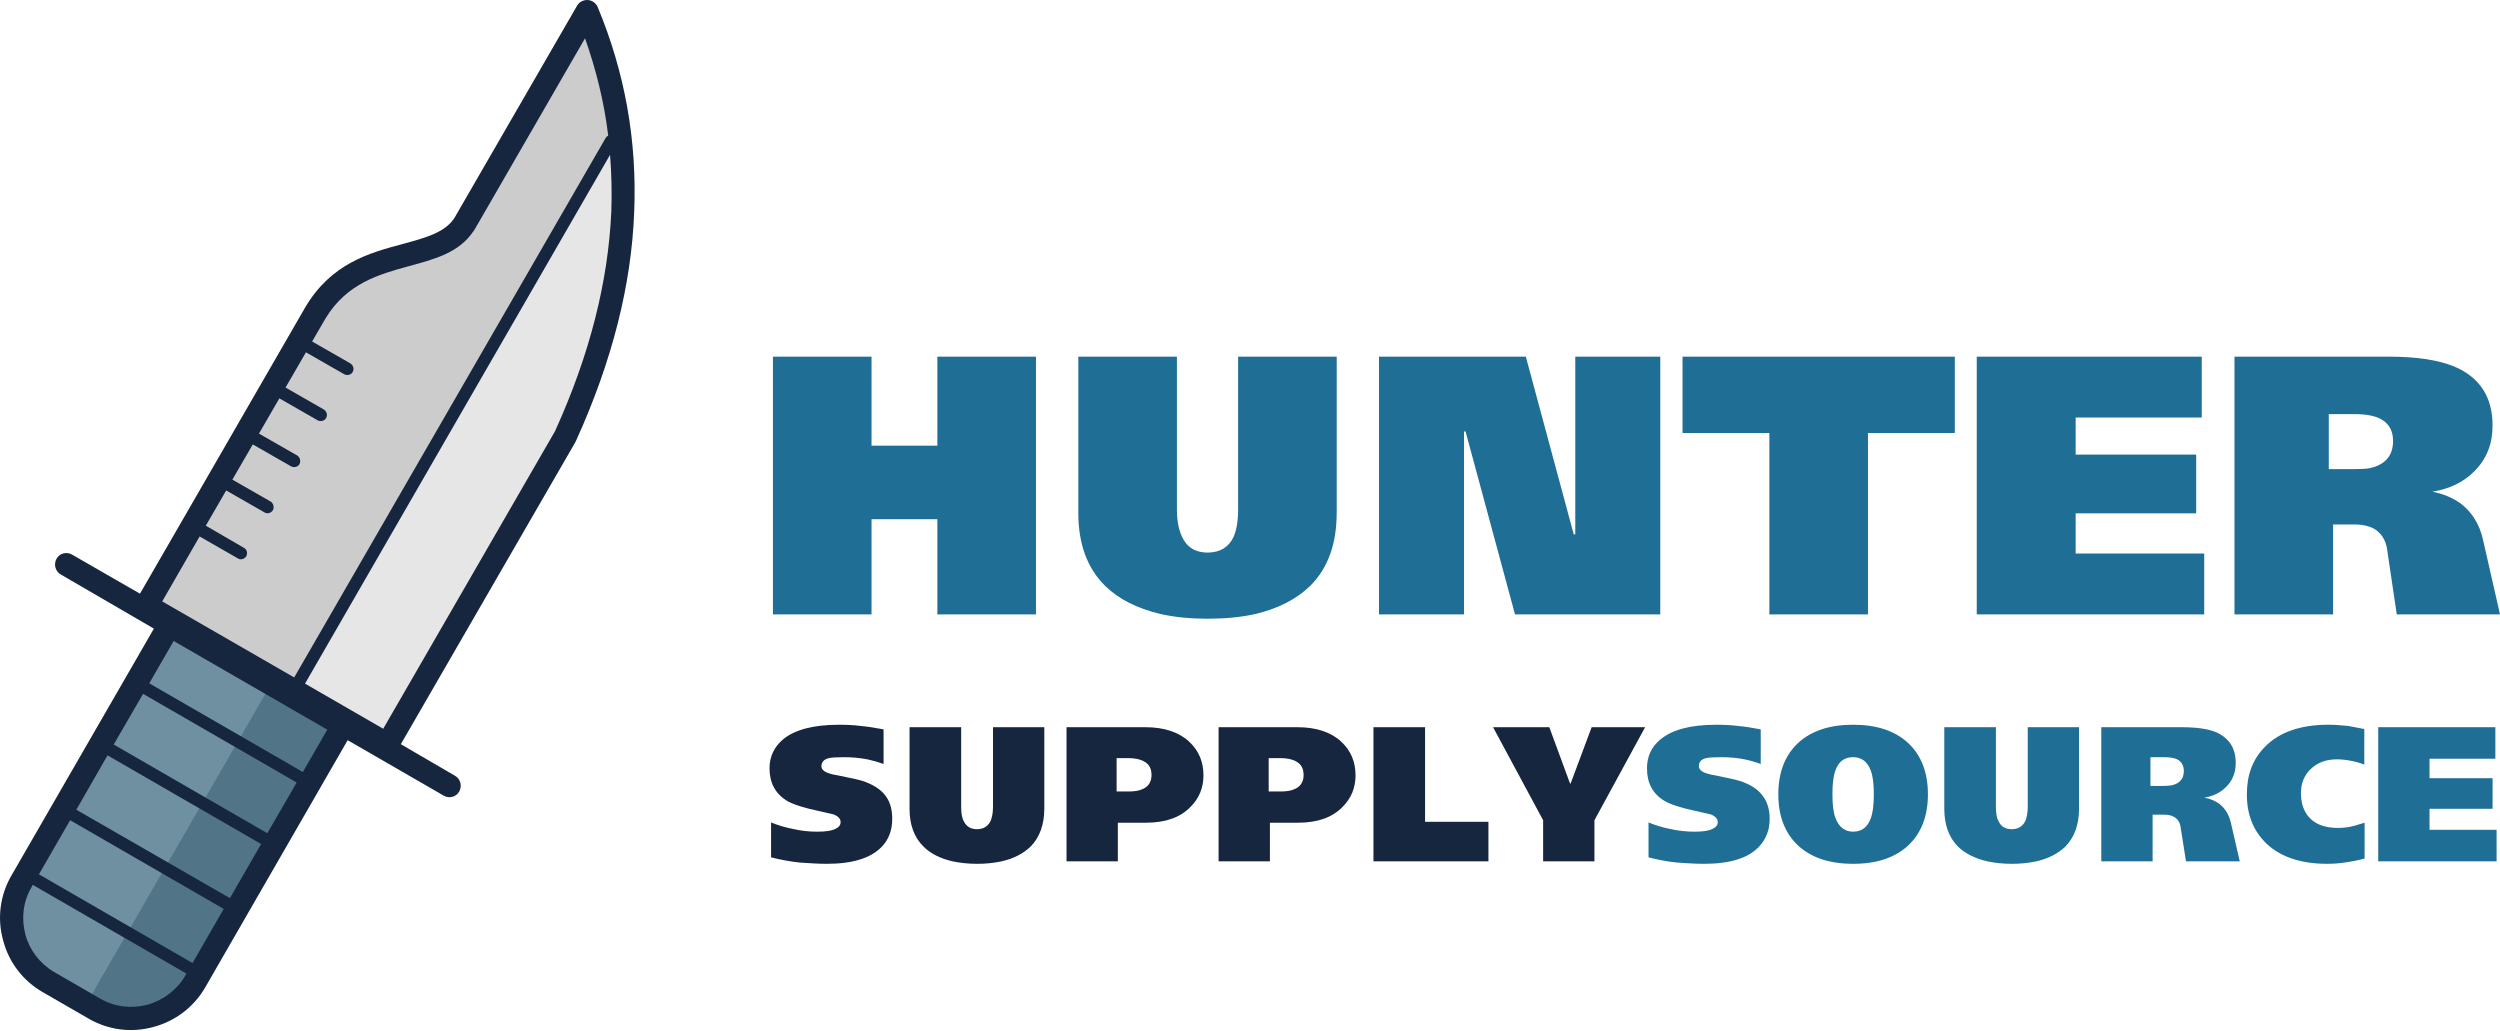
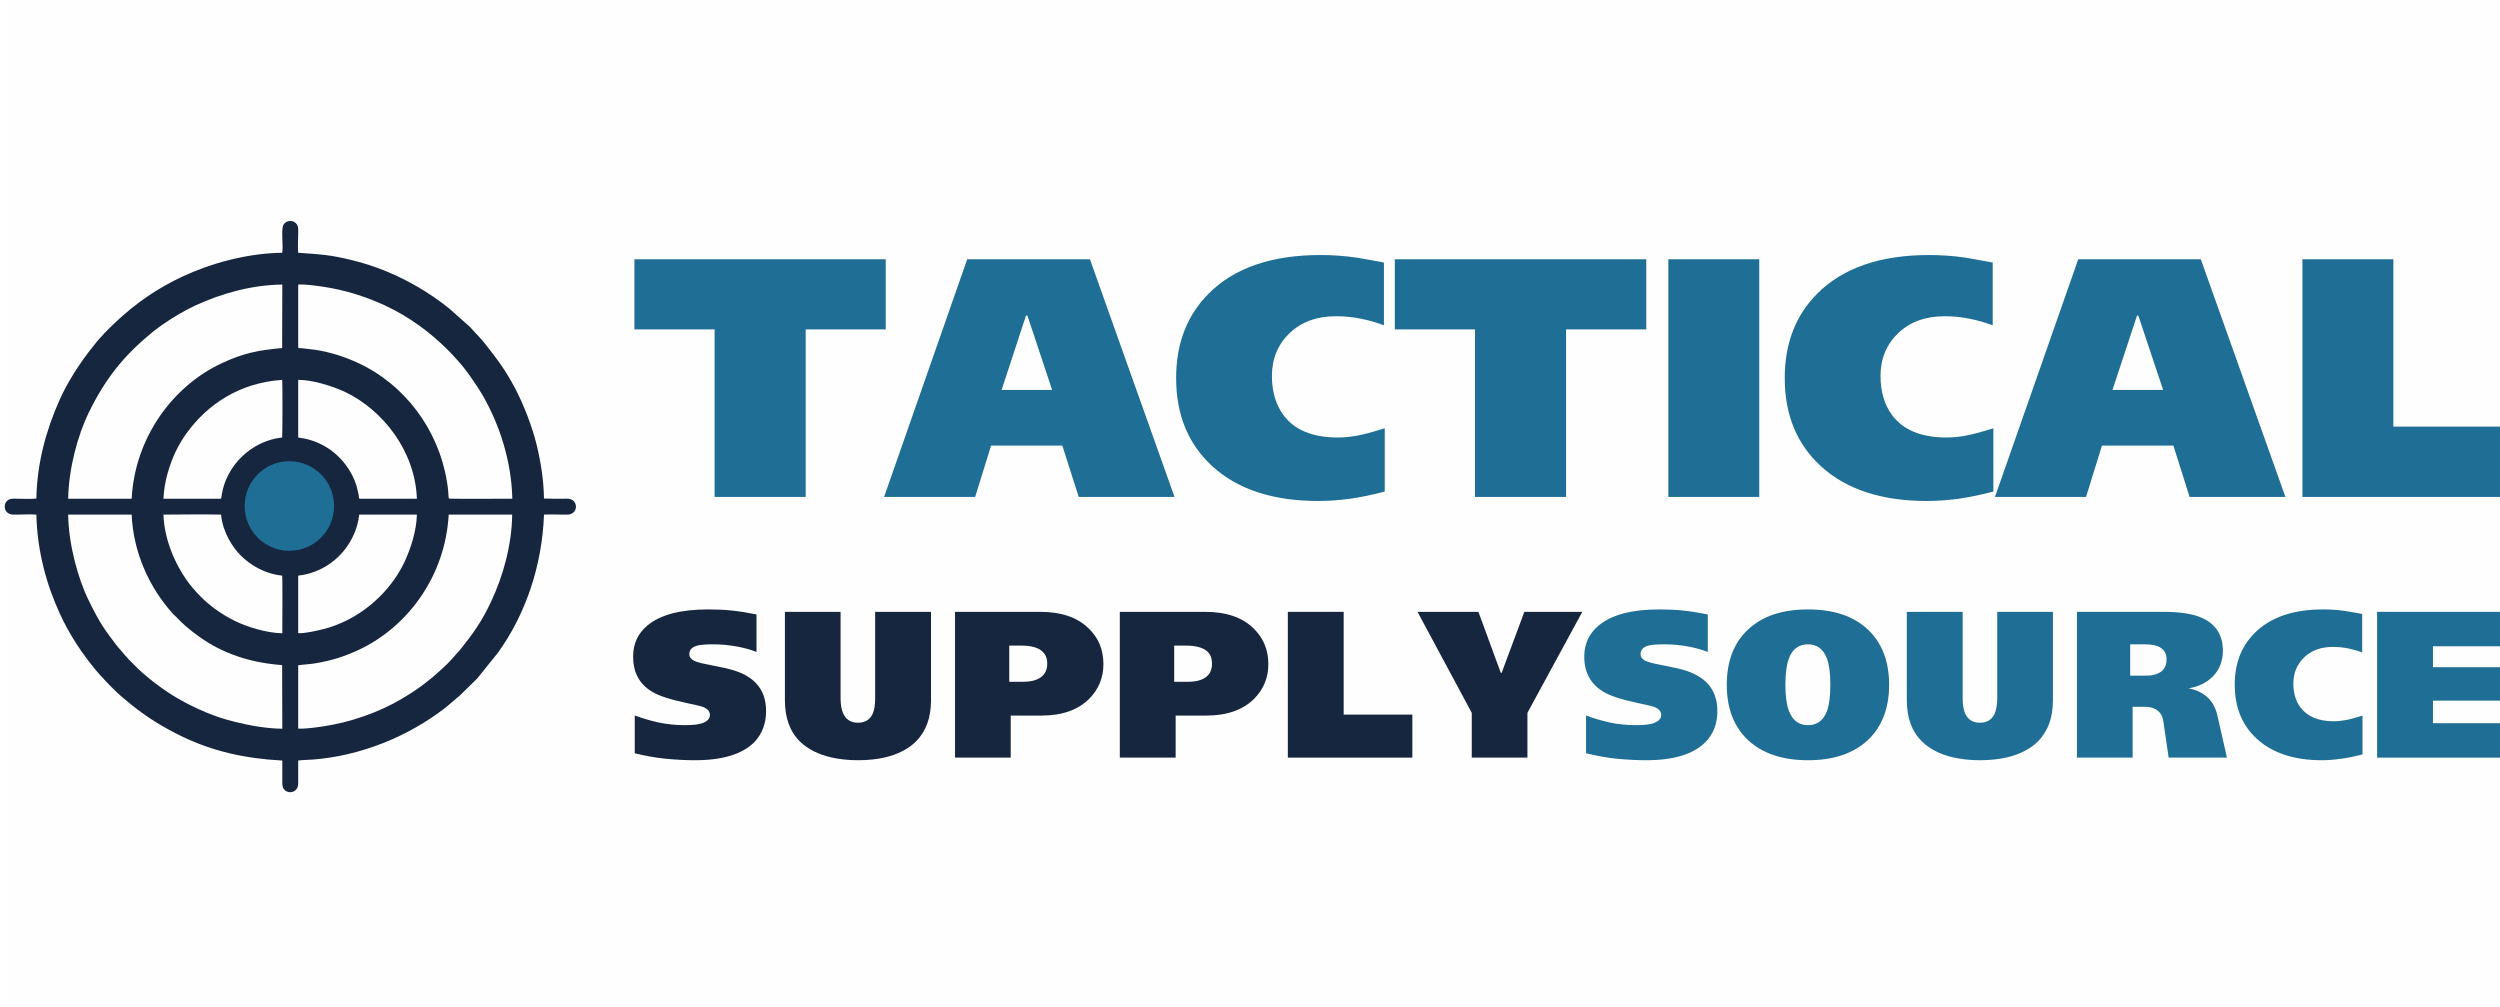
- <svg xmlns="http://www.w3.org/2000/svg" id="Слой_1" viewBox="0 0 229.292 94.474">
-   <style>.st0{fill:#16263f}.st0,.st1,.st2,.st3,.st4,.st5{fill-rule:evenodd;clip-rule:evenodd}.st1{fill:#1e6e96}.st2{fill:#6f90a1}.st3{fill:#517587}.st4{fill:#ccc}.st5{fill:#e6e6e6}.st6{fill:#16263f}</style>
-   <path class="st0" d="M81.833 75.088c0 1.049-.312 1.899-.964 2.58-1.02 1.049-2.693 1.559-5.046 1.559-.765 0-1.587-.057-2.438-.113a18.189 18.189 0 0 1-2.665-.482v-3.203c.595.255 1.276.454 1.984.595a9.76 9.76 0 0 0 2.268.255c.765 0 1.304-.085 1.644-.255.312-.142.482-.34.482-.624 0-.312-.227-.539-.652-.709-.142-.028-.595-.142-1.361-.312-1.361-.283-2.324-.595-2.92-.935-1.049-.652-1.587-1.644-1.587-2.976 0-1.077.425-1.956 1.219-2.636 1.077-.907 2.806-1.361 5.159-1.361.68 0 1.361.028 1.984.113.652.057 1.361.17 2.098.312v3.175a11.17 11.17 0 0 0-1.474-.425 11.153 11.153 0 0 0-2.183-.198c-.652 0-1.106.028-1.361.085-.454.113-.68.369-.68.737 0 .283.227.51.68.652.227.085.51.142.85.198 1.134.227 1.899.397 2.268.51.822.283 1.446.652 1.899 1.134.541.594.796 1.36.796 2.324zm13.947-.908c0 1.446-.425 2.608-1.247 3.458-.68.652-1.559 1.106-2.665 1.361a10.74 10.74 0 0 1-2.268.227 10.86 10.86 0 0 1-2.239-.227c-1.106-.255-2.013-.709-2.636-1.332-.879-.85-1.304-2.013-1.304-3.487v-7.483h4.734v7.285c0 .539.057.992.227 1.304.227.51.652.765 1.219.765.595 0 .992-.255 1.247-.737.142-.34.227-.765.227-1.332v-7.285h4.706v7.483zm14.598-3.061c0 1.134-.397 2.098-1.191 2.891-.935.964-2.296 1.446-4.054 1.446h-2.608v3.543h-4.706V66.697h7.228c1.729 0 3.09.454 4.025 1.332.881.822 1.306 1.843 1.306 3.09zm-4.762-.057c0-.425-.142-.794-.397-1.02-.368-.34-.964-.51-1.786-.51h-1.02v3.061h1.049c.539 0 .964-.057 1.276-.198.595-.227.878-.681.878-1.333zm18.709.057c0 1.134-.397 2.098-1.191 2.891-.935.964-2.296 1.446-4.054 1.446h-2.608v3.543h-4.706V66.697h7.228c1.729 0 3.09.454 4.025 1.332.881.822 1.306 1.843 1.306 3.09zm-4.762-.057c0-.425-.142-.794-.397-1.02-.368-.34-.964-.51-1.786-.51h-1.02v3.061h1.049c.539 0 .964-.057 1.276-.198.594-.227.878-.681.878-1.333zm16.951 7.937h-10.545V66.697h4.734v8.674h5.811zm14.371-12.302l-4.648 8.532v3.77h-4.706v-3.77l-4.592-8.532h5.159l1.899 5.159h.057l1.927-5.159z" />
-   <path class="st1" d="M162.309 75.088c0 1.049-.34 1.899-.992 2.58-.992 1.049-2.665 1.559-5.046 1.559-.765 0-1.559-.057-2.438-.113a17.161 17.161 0 0 1-2.636-.482v-3.203a9.815 9.815 0 0 0 1.956.595c.737.17 1.474.255 2.296.255.737 0 1.304-.085 1.616-.255.312-.142.482-.34.482-.624 0-.312-.227-.539-.652-.709-.142-.028-.595-.142-1.361-.312-1.361-.283-2.324-.595-2.891-.935-1.077-.652-1.587-1.644-1.587-2.976 0-1.077.397-1.956 1.219-2.636 1.077-.907 2.778-1.361 5.131-1.361.709 0 1.361.028 2.013.113.652.057 1.332.17 2.069.312v3.175a10.02 10.02 0 0 0-1.474-.425c-.68-.142-1.417-.198-2.183-.198-.652 0-1.106.028-1.361.085-.454.113-.652.369-.652.737 0 .283.227.51.68.652.227.085.51.142.85.198 1.134.227 1.871.397 2.239.51.85.283 1.474.652 1.899 1.134.54.594.823 1.36.823 2.324zm14.513-2.24c0 1.984-.595 3.543-1.786 4.677-1.219 1.134-2.891 1.701-5.074 1.701s-3.855-.567-5.074-1.701c-1.191-1.134-1.786-2.693-1.786-4.677s.595-3.543 1.786-4.677c1.219-1.134 2.891-1.701 5.074-1.701s3.855.567 5.074 1.701c1.191 1.134 1.786 2.693 1.786 4.677zm-4.96 0c0-.935-.085-1.672-.283-2.183-.312-.822-.85-1.219-1.616-1.219-.794 0-1.332.397-1.616 1.191-.198.539-.283 1.247-.283 2.211 0 .935.085 1.672.283 2.183.312.822.85 1.247 1.616 1.247.794 0 1.332-.425 1.616-1.219.198-.538.283-1.247.283-2.211zm18.822 1.332c0 1.446-.425 2.608-1.247 3.458-.68.652-1.559 1.106-2.665 1.361a10.74 10.74 0 0 1-2.268.227 10.86 10.86 0 0 1-2.239-.227c-1.106-.255-2.013-.709-2.665-1.332-.85-.85-1.276-2.013-1.276-3.487v-7.483h4.734v7.285c0 .539.057.992.227 1.304.227.51.624.765 1.219.765.595 0 .992-.255 1.247-.737.142-.34.227-.765.227-1.332v-7.285h4.706v7.483zm14.74 4.819h-4.932l-.482-3.061c-.057-.482-.255-.822-.624-1.02-.255-.142-.539-.198-.907-.198h-1.049V79h-4.706V66.697h7.37c1.332 0 2.381.142 3.146.454 1.219.539 1.814 1.474 1.814 2.835 0 .85-.283 1.587-.85 2.154-.51.539-1.191.879-2.041 1.02.539.085.992.283 1.389.567.539.425.879.992 1.049 1.701l.823 3.571zm-5.131-8.277c0-.425-.142-.737-.425-.964-.312-.227-.765-.312-1.417-.312h-1.219v2.636h1.162c.368 0 .624-.028.794-.057.737-.169 1.105-.594 1.105-1.303zm16.583 8.022a15.13 15.13 0 0 1-1.843.368 10.83 10.83 0 0 1-1.616.113c-2.324 0-4.167-.595-5.471-1.786-1.247-1.162-1.871-2.665-1.871-4.592 0-1.786.539-3.231 1.672-4.365 1.304-1.332 3.26-2.013 5.811-2.013.624 0 1.219.057 1.814.113.17.028.567.113 1.191.227l.283.057v3.26a6.525 6.525 0 0 0-1.191-.34 6.56 6.56 0 0 0-1.304-.142c-.992 0-1.786.283-2.409.879-.595.567-.907 1.304-.907 2.211 0 .822.198 1.502.595 2.041.567.765 1.502 1.162 2.806 1.162.34 0 .652-.028.992-.085.34-.057.822-.198 1.446-.397v3.289zm12.104.255h-10.857V66.697h10.743v2.891h-6.037v1.786h5.782v2.806h-5.782v1.928h6.151zM95.015 56.351h-9.043V47.62h-6.038v8.731h-9.043V32.71h9.043v8.164h6.038V32.71h9.043v23.641zm27.581-9.298c0 2.806-.794 5.046-2.409 6.661-1.276 1.247-2.948 2.098-5.074 2.608-1.276.283-2.75.425-4.365.425-1.559 0-3.005-.142-4.28-.425-2.154-.51-3.855-1.361-5.102-2.58-1.644-1.616-2.466-3.855-2.466-6.69V32.71h9.043v14.003c0 1.049.17 1.871.454 2.494.454.992 1.247 1.474 2.353 1.474 1.134 0 1.928-.482 2.381-1.417.283-.652.425-1.474.425-2.551V32.71h9.043v14.343zm29.678 9.298h-13.323l-4.535-16.781h-.142v16.781h-7.795V32.71h13.465l4.394 16.299h.142V32.71h7.795v23.641zm27.015-16.64h-7.965V56.35h-9.043V39.711h-7.965V32.71h24.973v7.001zm22.875 16.64h-20.863V32.71h20.636v5.584h-11.565v3.402h11.055v5.386h-11.055v3.685h11.792v5.584zm27.128 0h-9.468l-.879-5.924c-.113-.879-.539-1.531-1.191-1.928-.482-.255-1.049-.397-1.729-.397h-2.041v8.249h-9.043V32.71h14.145c2.58 0 4.564.312 6.009.907 2.353.992 3.515 2.806 3.515 5.414 0 1.672-.539 3.033-1.616 4.139-.992 1.02-2.296 1.672-3.912 1.928 1.02.198 1.899.567 2.636 1.106 1.02.794 1.701 1.899 2.013 3.288l1.561 6.859zm-9.808-15.903c0-.822-.283-1.417-.85-1.843-.567-.425-1.474-.624-2.693-.624h-2.353v5.046h2.239c.68 0 1.191-.028 1.502-.085 1.446-.311 2.155-1.162 2.155-2.494z" />
-   <path class="st2" d="M15.701 57.314l15.902 9.213-13.55 23.499c-1.871 3.203-6.009 4.337-9.241 2.466l-4.224-2.438c-3.203-1.843-4.337-6.009-2.466-9.213l13.579-23.527z" />
-   <path class="st3" d="M24.914 62.643l6.69 3.883-13.55 23.499c-1.871 3.203-6.009 4.337-9.241 2.466l-.709-.425c.17-.482.369-.964.652-1.446l16.158-27.977z" />
-   <path class="st4" d="M12.611 55.528l22.082 12.784 16.328-28.261c6.605-14.542 6.803-27.411 1.984-39.005L41.752 20.549c-2.551 3.883-9.836 1.701-13.663 8.164L12.611 55.528z" />
-   <path class="st5" d="M26.728 63.692l7.965 4.62 16.328-28.261c4.422-9.78 5.981-18.794 5.046-27.184L26.728 63.692z" />
-   <path class="st6" d="M26.983 62.133L55.556 12.64a.504.504 0 0 1 .227-.198c-.369-3.061-1.106-6.038-2.126-8.929L43.509 21.088a.394.394 0 0 0-.085.113c-1.304 1.956-3.487 2.551-5.896 3.203-2.693.737-5.726 1.559-7.682 4.819l-1.219 2.098 3.515 2.013c.255.17.369.51.198.794-.142.255-.51.34-.765.198l-3.515-2.013-1.871 3.232 3.515 2.013c.255.17.369.51.198.794-.142.255-.51.34-.765.198l-3.515-2.013-1.871 3.231 3.515 2.013c.255.17.34.51.198.794-.142.255-.51.34-.765.198l-3.515-2.013-1.871 3.231 3.515 2.013c.255.17.34.51.198.794-.17.255-.51.368-.765.198l-3.515-2.013-1.871 3.231 3.515 2.041c.255.142.34.482.198.765-.17.255-.51.369-.765.198l-3.515-2.013-3.43 5.953 12.105 6.975zM3.569 80.19l14.088 8.135 2.863-4.961-14.088-8.135-2.863 4.961zm13.521 9.099L3.002 81.154l-.113.226c-.794 1.332-.935 2.891-.567 4.309.369 1.417 1.304 2.665 2.636 3.458l4.224 2.438c1.361.794 2.92.935 4.337.567 1.389-.397 2.665-1.304 3.458-2.636l.113-.227zm14.797-21.401L18.819 90.565a7.774 7.774 0 0 1-4.762 3.628 7.686 7.686 0 0 1-5.924-.765L3.909 90.99a7.697 7.697 0 0 1-3.628-4.762 7.686 7.686 0 0 1 .765-5.924l13.068-22.649-8.532-4.961c-.51-.283-.68-.935-.397-1.446s.935-.68 1.446-.369l6.208 3.572 15.165-26.277c2.381-4.025 5.896-4.989 8.986-5.811 1.984-.539 3.798-1.02 4.677-2.353L52.92.536c.113-.198.283-.368.51-.454a1.062 1.062 0 0 1 1.389.567c2.466 5.924 3.628 12.189 3.345 18.85-.255 6.576-1.984 13.55-5.329 20.92l-.085.17-15.987 27.667 4.961 2.891c.51.283.68.935.397 1.446-.283.51-.935.68-1.446.369l-8.788-5.074zm24.066-53.689L27.975 62.7l7.172 4.139 15.761-27.298c3.231-7.115 4.876-13.805 5.159-20.126a45.589 45.589 0 0 0-.114-5.216zM30.016 66.924l-14.088-8.135-2.239 3.883 14.088 8.135 2.239-3.883zm-16.894-3.288l-2.693 4.649 14.088 8.135 2.693-4.649-14.088-8.135zm-3.26 5.641l-2.863 4.989 14.088 8.107 2.863-4.961-14.088-8.135z" />
+ <svg xmlns="http://www.w3.org/2000/svg" xml:space="preserve" width="154px" height="62px" version="1.1" style="shape-rendering:geometricPrecision; text-rendering:geometricPrecision; image-rendering:optimizeQuality; fill-rule:evenodd; clip-rule:evenodd" viewBox="0 0 154 62">
+   <defs>
+     <style type="text/css">
+    
+     .fil0 {fill:#FEFEFE}
+     .fil1 {fill:#16263F}
+     .fil2 {fill:#1E6E96}
+     .fil3 {fill:#1E6E96;fill-rule:nonzero}
+    
+   </style>
+   </defs>
+   <g id="Слой_x0020_1">
+     <rect class="fil0" x="0.49" y="-0.17" width="154" height="62" />
+     <path class="fil1" d="M18.37 40.98c0.35,-0.05 0.7,-0.06 1.05,-0.12 0.98,-0.16 1.77,-0.41 2.66,-0.82 3.06,-1.43 5.35,-4.57 5.56,-8.34l3.91 0c-0.02,1.9 -0.58,3.83 -1.28,5.32 -0.58,1.25 -1.14,2.03 -1.93,3.01l-0.59 0.66c-0.2,0.23 -0.84,0.81 -1.07,1 -0.68,0.56 -1.17,0.91 -1.92,1.35 -1.42,0.85 -3.22,1.47 -4.89,1.71 -0.4,0.06 -1.1,0.16 -1.5,0.13l0 -3.9zm-10.58 -0.52c-0.04,-0.04 -0.07,-0.06 -0.1,-0.11l-0.48 -0.56c-0.8,-1.04 -1.07,-1.43 -1.73,-2.77 -0.69,-1.39 -1.26,-3.52 -1.28,-5.32l3.91 0c0.1,2.31 1.07,4.49 2.57,6.14 0.05,0.05 0.1,0.09 0.15,0.14 0.45,0.48 0.86,0.82 1.4,1.21 1.48,1.08 3.22,1.64 5.15,1.78l0.01 3.92c-0.96,-0.01 -2.02,-0.2 -2.9,-0.42 -1.26,-0.3 -2.42,-0.81 -3.51,-1.43 -0.86,-0.49 -2.09,-1.41 -2.78,-2.15 -0.07,-0.08 -0.14,-0.13 -0.21,-0.21 -0.08,-0.07 -0.13,-0.15 -0.2,-0.22zm10.58 -5c1.98,-0.22 3.53,-1.8 3.76,-3.76l3.55 0c-0.02,1 -0.39,2.12 -0.76,2.91 -0.74,1.57 -2.09,2.9 -3.65,3.65 -0.4,0.19 -0.87,0.38 -1.34,0.49 -0.34,0.09 -1.21,0.29 -1.56,0.25l0 -3.54zm-4.75 -3.76c0.09,1.07 0.71,2.03 1.23,2.54 0.58,0.56 1.4,1.09 2.53,1.22 0.03,0.12 0.01,3.34 0.01,3.55 -0.98,-0.02 -2.17,-0.39 -2.92,-0.76 -0.87,-0.43 -1.59,-0.97 -2.13,-1.52 -0.27,-0.27 -0.63,-0.69 -0.84,-0.99 -0.78,-1.1 -1.39,-2.61 -1.43,-4.04 1.11,0 2.4,-0.03 3.48,0l0.07 0zm-3.55 -0.98c0.04,-1.05 0.37,-2.1 0.76,-2.92 0.2,-0.42 0.44,-0.81 0.69,-1.15 1.27,-1.73 3.21,-3.07 5.86,-3.25 0.03,0.19 0.02,3.47 0,3.55 -1.89,0.2 -3.47,1.74 -3.73,3.59 -0.03,0.17 -0.01,0.16 -0.06,0.18l-3.52 0zm8.3 -7.32c0.86,-0.01 2.14,0.39 2.9,0.75 2.35,1.13 4.31,3.67 4.41,6.57l-3.52 0c-0.06,-0.02 -0.04,-0.06 -0.06,-0.2l-0.13 -0.57c-0.07,-0.22 -0.17,-0.47 -0.27,-0.67 -0.54,-1.04 -1.43,-1.82 -2.57,-2.17 -0.39,-0.12 -0.49,-0.1 -0.76,-0.16l0 -3.55zm-14.17 7.32c0.03,-1.84 0.58,-3.9 1.28,-5.33 0.99,-2.02 2.11,-3.45 3.82,-4.85 0.08,-0.07 0.13,-0.12 0.22,-0.18 0.16,-0.12 0.31,-0.24 0.47,-0.35 0.63,-0.43 1.3,-0.85 2.08,-1.21 1.54,-0.7 3.38,-1.25 5.32,-1.27l-0.01 3.91c-1.46,0.13 -2.38,0.31 -3.71,0.93 -3.03,1.41 -5.36,4.58 -5.56,8.35l-3.91 0zm14.17 -13.19c0.41,-0.03 1.11,0.07 1.52,0.13 1.34,0.2 2.59,0.59 3.79,1.14 1.59,0.74 2.84,1.7 3.87,2.72 0.25,0.24 0.39,0.42 0.61,0.65 0.46,0.47 1.2,1.55 1.55,2.14 1.07,1.86 1.79,4.07 1.85,6.41 -0.25,0 -3.76,0.02 -3.91,-0.01 -0.03,-0.14 -0.03,-0.39 -0.05,-0.55 -0.02,-0.16 -0.04,-0.33 -0.07,-0.5 -0.52,-3.2 -2.6,-5.98 -5.49,-7.31 -0.83,-0.38 -1.75,-0.68 -2.68,-0.81l-0.77 -0.09c-0.1,-0.01 -0.22,0.02 -0.22,-0.06l0 -3.79 0 -0.07zm15.14 14.17c0.41,-0.02 0.84,0 1.24,0 0.22,0 0.35,0.02 0.52,-0.09 0.29,-0.19 0.27,-0.63 -0.01,-0.81 -0.16,-0.1 -0.31,-0.08 -0.53,-0.08 -0.39,0 -0.83,0.01 -1.22,-0.01 -0.02,-1.15 -0.2,-2.28 -0.46,-3.34 -0.28,-1.12 -0.78,-2.42 -1.31,-3.43 -0.59,-1.12 -1.04,-1.72 -1.8,-2.69 -0.24,-0.31 -0.51,-0.59 -0.78,-0.88 -0.08,-0.09 -0.14,-0.16 -0.22,-0.24l-1.25 -1.11c-0.56,-0.46 -1.35,-1 -1.96,-1.35 -1.24,-0.72 -2.59,-1.29 -4.03,-1.64 -1.37,-0.34 -1.95,-0.36 -3.33,-0.46 -0.04,-0.2 0,-0.98 0,-1.23 0,-0.21 0.02,-0.38 -0.09,-0.53 -0.23,-0.3 -0.64,-0.24 -0.81,0.02 -0.18,0.28 0,1.37 -0.09,1.74 -2.19,0.03 -4.41,0.66 -6.13,1.46 -1.55,0.73 -2.84,1.61 -4.09,2.78 -0.44,0.41 -1.02,0.99 -1.37,1.46l-0.31 0.39c-0.65,0.85 -1.33,1.91 -1.79,2.93 -0.86,1.92 -1.41,3.95 -1.45,6.12 -0.36,0.04 -0.85,0.01 -1.22,0.01 -0.22,0 -0.36,-0.02 -0.52,0.08 -0.11,0.07 -0.21,0.21 -0.21,0.4 0,0.21 0.1,0.34 0.21,0.41 0.17,0.11 0.3,0.09 0.52,0.09 0.38,0 0.84,-0.03 1.22,0 0.05,2.25 0.63,4.34 1.46,6.13 0.59,1.28 1.34,2.41 2.21,3.46l0.22 0.25c0.04,0.06 0.07,0.08 0.12,0.13 0.25,0.29 0.98,1.04 1.31,1.3l0.52 0.43c1,0.81 2.02,1.43 3.2,2 1.84,0.87 3.79,1.33 6.11,1.45 0,0.4 0,0.81 0,1.22 0,0.21 -0.01,0.38 0.09,0.53 0.18,0.26 0.6,0.28 0.8,-0.01 0.1,-0.14 0.09,-0.34 0.09,-0.54 0,-0.4 0,-0.8 0,-1.2 0.25,-0.04 0.62,-0.04 0.89,-0.06 2.96,-0.23 5.87,-1.41 8.17,-3.19l0.9 -0.76 0.96 -0.94c0.04,-0.05 0.07,-0.06 0.11,-0.11l1.27 -1.58c1.72,-2.37 2.73,-5.41 2.84,-8.51z" />
+     <path class="fil1" d="M47.19 43.81c0,0.76 -0.24,1.39 -0.71,1.89 -0.73,0.75 -1.95,1.13 -3.67,1.13 -0.56,0 -1.15,-0.03 -1.79,-0.09 -0.63,-0.06 -1.27,-0.18 -1.92,-0.34l0 -2.33c0.44,0.17 0.92,0.31 1.44,0.43 0.52,0.11 1.07,0.17 1.65,0.17 0.56,0 0.95,-0.05 1.19,-0.17 0.23,-0.11 0.35,-0.26 0.35,-0.46 0,-0.23 -0.16,-0.4 -0.47,-0.51 -0.11,-0.04 -0.44,-0.11 -0.99,-0.23 -0.99,-0.21 -1.7,-0.44 -2.12,-0.7 -0.77,-0.47 -1.15,-1.18 -1.15,-2.15 0,-0.79 0.29,-1.43 0.88,-1.92 0.79,-0.66 2.04,-0.99 3.75,-0.99 0.5,0 0.99,0.02 1.46,0.07 0.47,0.05 0.97,0.13 1.51,0.24l0 2.31c-0.33,-0.13 -0.69,-0.23 -1.07,-0.31 -0.51,-0.1 -1.04,-0.16 -1.59,-0.16 -0.47,0 -0.8,0.03 -0.99,0.08 -0.33,0.09 -0.49,0.26 -0.49,0.53 0,0.22 0.17,0.38 0.5,0.48 0.16,0.06 0.37,0.1 0.62,0.15 0.83,0.16 1.37,0.28 1.64,0.37 0.61,0.19 1.07,0.47 1.38,0.82 0.4,0.43 0.59,0.99 0.59,1.69z" />
+     <path class="fil1" d="M57.35 43.14c0,1.07 -0.31,1.91 -0.92,2.53 -0.48,0.47 -1.12,0.8 -1.93,0.99 -0.48,0.11 -1.03,0.17 -1.65,0.17 -0.6,0 -1.14,-0.06 -1.63,-0.17 -0.82,-0.19 -1.47,-0.52 -1.94,-0.98 -0.62,-0.61 -0.93,-1.46 -0.93,-2.54l0 -5.45 3.43 0 0 5.33c0,0.39 0.06,0.71 0.17,0.95 0.17,0.36 0.47,0.55 0.9,0.55 0.43,0 0.73,-0.18 0.9,-0.54 0.11,-0.24 0.16,-0.56 0.16,-0.96l0 -5.33 3.44 0 0 5.45z" />
+     <path class="fil1" d="M67.97 40.91c0,0.83 -0.29,1.54 -0.86,2.12 -0.69,0.7 -1.68,1.05 -2.96,1.05l-1.89 0 0 2.59 -3.43 0 0 -8.98 5.25 0c1.28,0 2.26,0.33 2.95,0.99 0.63,0.59 0.94,1.33 0.94,2.23zm-3.46 -0.02c0,-0.33 -0.1,-0.58 -0.3,-0.76 -0.26,-0.24 -0.69,-0.36 -1.29,-0.36l-0.75 0 0 2.23 0.76 0c0.39,0 0.7,-0.04 0.93,-0.14 0.43,-0.18 0.65,-0.5 0.65,-0.97z" />
+     <path class="fil1" d="M78.13 40.91c0,0.83 -0.29,1.54 -0.86,2.12 -0.7,0.7 -1.68,1.05 -2.97,1.05l-1.88 0 0 2.59 -3.44 0 0 -8.98 5.26 0c1.27,0 2.26,0.33 2.95,0.99 0.62,0.59 0.94,1.33 0.94,2.23zm-3.47 -0.02c0,-0.33 -0.09,-0.58 -0.29,-0.76 -0.27,-0.24 -0.7,-0.36 -1.3,-0.36l-0.74 0 0 2.23 0.76 0c0.39,0 0.7,-0.04 0.93,-0.14 0.43,-0.18 0.64,-0.5 0.64,-0.97z" />
+     <polygon class="fil1" points="87,46.67 79.33,46.67 79.33,37.69 82.77,37.69 82.77,44.02 87,44.02 " />
+     <polygon class="fil1" points="97.47,37.69 94.09,43.91 94.09,46.67 90.66,46.67 90.66,43.91 87.32,37.69 91.07,37.69 92.45,41.45 92.5,41.45 93.9,37.69 " />
+     <path class="fil2" d="M105.79 43.81c0,0.76 -0.24,1.39 -0.72,1.89 -0.73,0.75 -1.95,1.13 -3.67,1.13 -0.55,0 -1.15,-0.03 -1.78,-0.09 -0.63,-0.06 -1.27,-0.18 -1.92,-0.34l0 -2.33c0.43,0.17 0.91,0.31 1.43,0.43 0.52,0.11 1.08,0.17 1.66,0.17 0.55,0 0.95,-0.05 1.18,-0.17 0.24,-0.11 0.36,-0.26 0.36,-0.46 0,-0.23 -0.16,-0.4 -0.48,-0.51 -0.1,-0.04 -0.43,-0.11 -0.99,-0.23 -0.99,-0.21 -1.69,-0.44 -2.11,-0.7 -0.77,-0.47 -1.16,-1.18 -1.16,-2.15 0,-0.79 0.3,-1.43 0.89,-1.92 0.79,-0.66 2.03,-0.99 3.74,-0.99 0.51,0 1,0.02 1.47,0.07 0.47,0.05 0.97,0.13 1.51,0.24l0 2.31c-0.33,-0.13 -0.69,-0.23 -1.08,-0.31 -0.5,-0.1 -1.03,-0.16 -1.59,-0.16 -0.47,0 -0.8,0.03 -0.99,0.08 -0.32,0.09 -0.48,0.26 -0.48,0.53 0,0.22 0.16,0.38 0.5,0.48 0.16,0.06 0.36,0.1 0.61,0.15 0.83,0.16 1.38,0.28 1.64,0.37 0.61,0.19 1.07,0.47 1.39,0.82 0.39,0.43 0.59,0.99 0.59,1.69z" />
+     <path class="fil2" d="M116.37 42.18c0,1.45 -0.44,2.58 -1.31,3.41 -0.88,0.82 -2.11,1.24 -3.69,1.24 -1.58,0 -2.81,-0.42 -3.69,-1.24 -0.88,-0.83 -1.31,-1.96 -1.31,-3.41 0,-1.44 0.43,-2.58 1.31,-3.4 0.88,-0.83 2.11,-1.24 3.69,-1.24 1.58,0 2.81,0.41 3.69,1.24 0.87,0.82 1.31,1.96 1.31,3.4zm-3.62 0c0,-0.68 -0.07,-1.21 -0.2,-1.59 -0.22,-0.6 -0.62,-0.9 -1.18,-0.9 -0.57,0 -0.97,0.3 -1.18,0.89 -0.14,0.37 -0.21,0.91 -0.21,1.6 0,0.69 0.07,1.22 0.21,1.59 0.22,0.6 0.61,0.9 1.18,0.9 0.57,0 0.96,-0.29 1.18,-0.89 0.13,-0.37 0.2,-0.9 0.2,-1.6z" />
+     <path class="fil2" d="M126.46 43.14c0,1.07 -0.31,1.91 -0.92,2.53 -0.48,0.47 -1.12,0.8 -1.93,0.99 -0.48,0.11 -1.03,0.17 -1.65,0.17 -0.6,0 -1.14,-0.06 -1.63,-0.17 -0.82,-0.19 -1.46,-0.52 -1.93,-0.98 -0.63,-0.61 -0.94,-1.46 -0.94,-2.54l0 -5.45 3.44 0 0 5.33c0,0.39 0.05,0.71 0.16,0.95 0.17,0.36 0.47,0.55 0.9,0.55 0.43,0 0.73,-0.18 0.9,-0.54 0.11,-0.24 0.17,-0.56 0.17,-0.96l0 -5.33 3.43 0 0 5.45z" />
+     <path class="fil2" d="M137.18 46.67l-3.59 0 -0.33 -2.24c-0.05,-0.35 -0.21,-0.59 -0.46,-0.73 -0.18,-0.11 -0.4,-0.16 -0.66,-0.16l-0.77 0 0 3.13 -3.43 0 0 -8.98 5.37 0c0.97,0 1.74,0.12 2.28,0.35 0.89,0.38 1.34,1.06 1.34,2.05 0,0.63 -0.21,1.16 -0.62,1.58 -0.38,0.38 -0.87,0.63 -1.49,0.73 0.4,0.08 0.73,0.22 1,0.42 0.4,0.3 0.65,0.72 0.77,1.25l0.59 2.6zm-3.72 -6.04c0,-0.31 -0.1,-0.54 -0.32,-0.7 -0.22,-0.16 -0.56,-0.24 -1.02,-0.24l-0.9 0 0 1.93 0.85 0c0.26,0 0.45,-0.01 0.57,-0.04 0.55,-0.12 0.82,-0.44 0.82,-0.95z" />
+     <path class="fil2" d="M145.53 46.47c-0.46,0.12 -0.9,0.22 -1.33,0.27 -0.43,0.06 -0.82,0.09 -1.18,0.09 -1.7,0 -3.03,-0.44 -3.99,-1.31 -0.91,-0.83 -1.37,-1.94 -1.37,-3.34 0,-1.3 0.4,-2.36 1.22,-3.18 0.96,-0.97 2.37,-1.46 4.23,-1.46 0.45,0 0.89,0.03 1.32,0.09 0.13,0.02 0.42,0.07 0.87,0.15l0.21 0.04 0 2.37c-0.26,-0.1 -0.54,-0.18 -0.86,-0.25 -0.31,-0.06 -0.63,-0.09 -0.95,-0.09 -0.72,0 -1.3,0.21 -1.75,0.63 -0.45,0.43 -0.68,0.97 -0.68,1.63 0,0.58 0.15,1.08 0.44,1.47 0.42,0.56 1.1,0.85 2.05,0.85 0.24,0 0.48,-0.03 0.72,-0.07 0.24,-0.04 0.59,-0.13 1.05,-0.28l0 2.39z" />
+     <polygon class="fil2" points="154.36,46.67 146.43,46.67 146.43,37.69 154.27,37.69 154.27,39.81 149.87,39.81 149.87,41.1 154.07,41.1 154.07,43.16 149.87,43.16 149.87,44.55 154.36,44.55 " />
+     <path class="fil3" d="M54.56 20.29l-4.93 0 0 10.32 -5.61 0 0 -10.32 -4.94 0 0 -4.32 15.48 0 0 4.32zm17.79 10.32l-5.9 0 -1.01 -3.16 -4.39 0 -0.98 3.16 -5.61 0 5.12 -14.64 7.56 0 5.21 14.64zm-7.54 -6.59l-1.52 -4.58 -0.09 0 -1.5 4.58 3.11 0zm20.49 6.26c-0.76,0.2 -1.48,0.35 -2.18,0.45 -0.7,0.09 -1.34,0.13 -1.92,0.13 -2.78,0 -4.95,-0.71 -6.51,-2.13 -1.49,-1.36 -2.24,-3.17 -2.24,-5.44 0,-2.12 0.66,-3.85 1.99,-5.19 1.57,-1.59 3.88,-2.39 6.9,-2.39 0.74,0 1.46,0.05 2.16,0.15 0.21,0.03 0.68,0.11 1.42,0.25l0.33 0.06 0 3.87c-0.41,-0.16 -0.88,-0.3 -1.39,-0.4 -0.51,-0.11 -1.03,-0.16 -1.56,-0.16 -1.17,0 -2.12,0.34 -2.85,1.03 -0.73,0.7 -1.1,1.58 -1.1,2.65 0,0.96 0.24,1.77 0.71,2.41 0.68,0.92 1.8,1.38 3.35,1.38 0.39,0 0.78,-0.04 1.17,-0.11 0.39,-0.07 0.96,-0.22 1.72,-0.46l0 3.9zm16.11 -9.99l-4.94 0 0 10.32 -5.61 0 0 -10.32 -4.94 0 0 -4.32 15.49 0 0 4.32zm6.96 10.32l-5.6 0 0 -14.64 5.6 0 0 14.64zm14.42 -0.33c-0.76,0.2 -1.48,0.35 -2.18,0.45 -0.7,0.09 -1.34,0.13 -1.92,0.13 -2.78,0 -4.95,-0.71 -6.51,-2.13 -1.49,-1.36 -2.24,-3.17 -2.24,-5.44 0,-2.12 0.66,-3.85 1.99,-5.19 1.58,-1.59 3.88,-2.39 6.9,-2.39 0.74,0 1.46,0.05 2.16,0.15 0.21,0.03 0.68,0.11 1.42,0.25l0.34 0.06 0 3.87c-0.42,-0.16 -0.89,-0.3 -1.4,-0.4 -0.5,-0.11 -1.02,-0.16 -1.55,-0.16 -1.18,0 -2.13,0.34 -2.86,1.03 -0.73,0.7 -1.1,1.58 -1.1,2.65 0,0.96 0.24,1.77 0.71,2.41 0.69,0.92 1.8,1.38 3.35,1.38 0.39,0 0.78,-0.04 1.17,-0.11 0.39,-0.07 0.96,-0.22 1.72,-0.46l0 3.9zm17.99 0.33l-5.9 0 -1 -3.16 -4.4 0 -0.98 3.16 -5.61 0 5.13 -14.64 7.55 0 5.21 14.64zm-7.53 -6.59l-1.53 -4.58 -0.08 0 -1.51 4.58 3.12 0zm21.09 6.59l-12.51 0 0 -14.64 5.6 0 0 10.31 6.91 0 0 4.33z" />
+     <path class="fil2" d="M17.82 28.41c-1.52,0 -2.75,1.24 -2.75,2.76 0,1.52 1.23,2.76 2.75,2.76 1.53,0 2.76,-1.24 2.76,-2.76 0,-1.52 -1.23,-2.76 -2.76,-2.76z" />
+   </g>
</svg>
